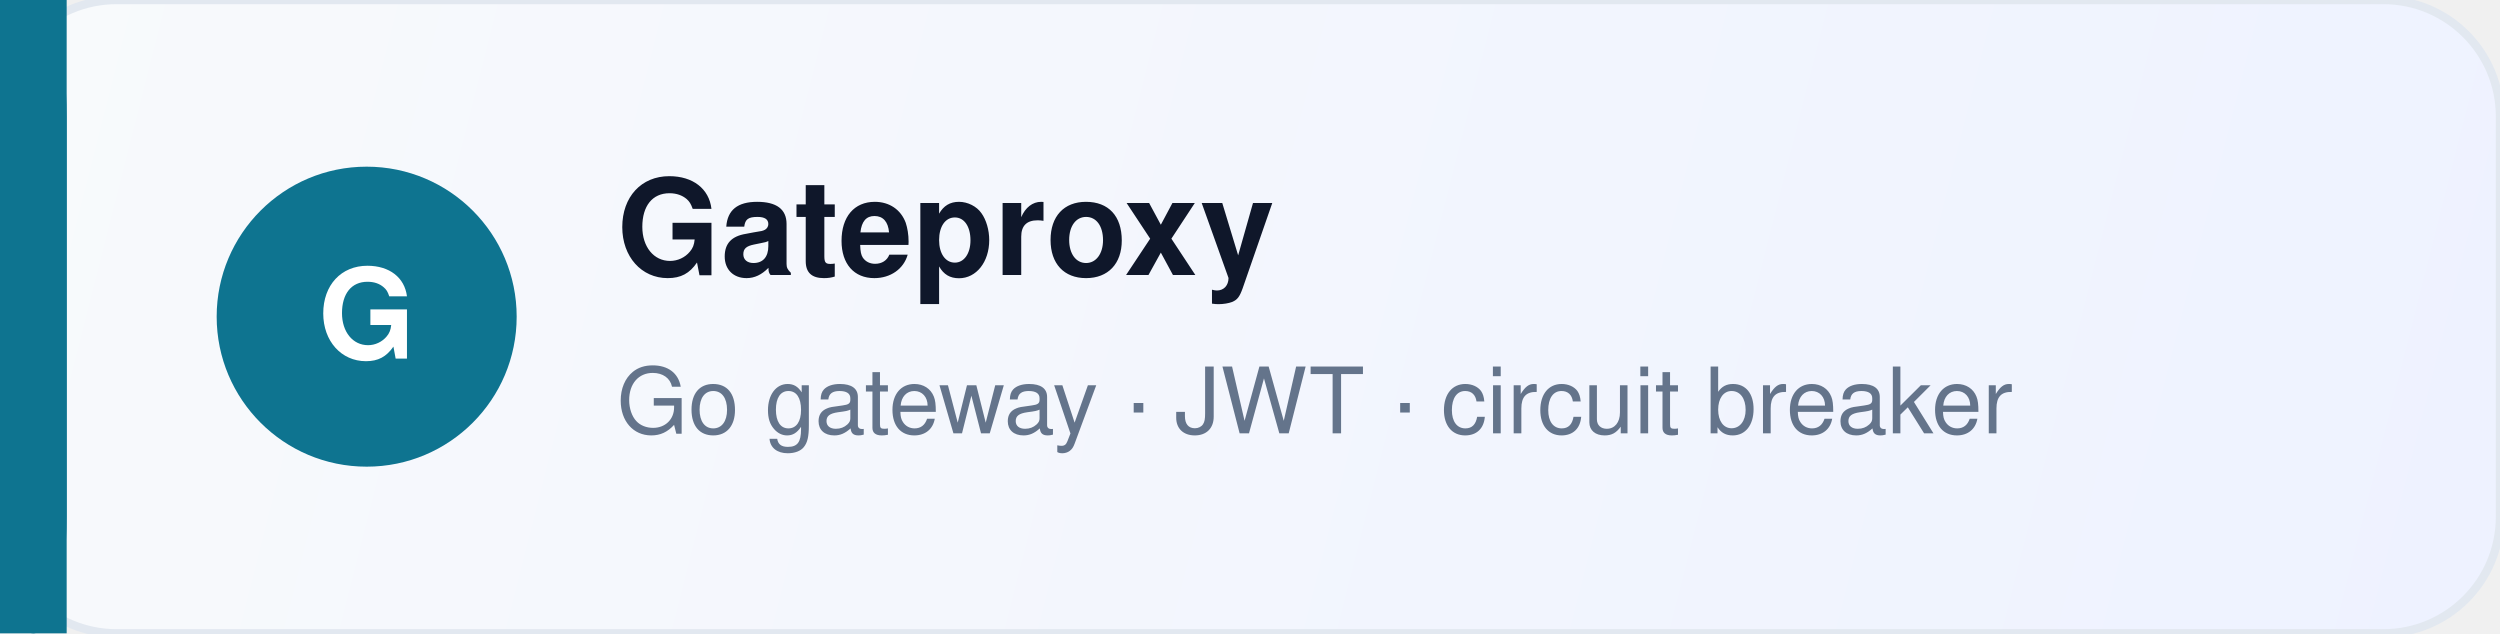
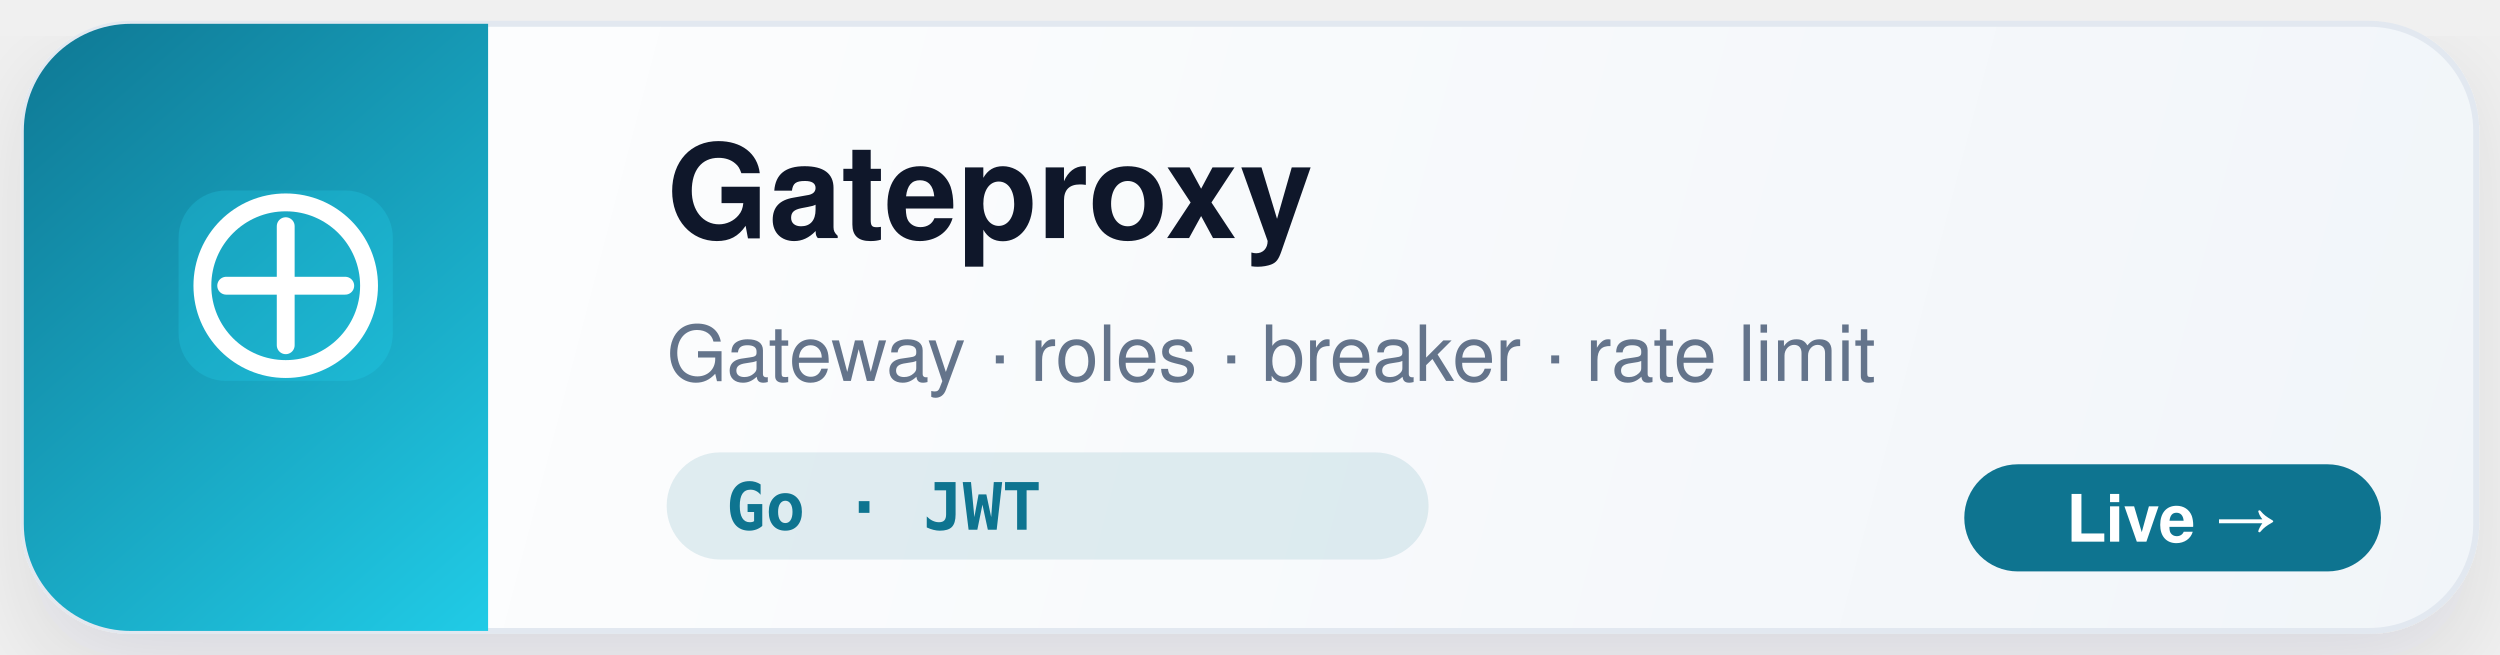
- <svg xmlns="http://www.w3.org/2000/svg" width="300" height="76" viewBox="0 0 300 76" fill="none">
+ <svg xmlns="http://www.w3.org/2000/svg" width="420" height="110" viewBox="0 0 420 110" fill="none">
  <defs>
-     <linearGradient id="g-gateproxy" x1="0" y1="0" x2="300" y2="76" gradientUnits="userSpaceOnUse">
-       <stop stop-color="#F8FAFC" />
-       <stop offset="1" stop-color="#EEF2FF" />
+     <linearGradient id="bg-gateproxy" x1="0" y1="0" x2="420" y2="110" gradientUnits="userSpaceOnUse">
+       <stop stop-color="#FFFFFF" />
+       <stop offset="1" stop-color="#F1F5F9" />
    </linearGradient>
+     <linearGradient id="panel-gateproxy" x1="0" y1="0" x2="96" y2="110" gradientUnits="userSpaceOnUse">
+       <stop stop-color="#0E7490" />
+       <stop offset="1" stop-color="#22D3EE" />
+     </linearGradient>
+     <filter id="sh-gateproxy" x="-10%" y="-20%" width="130%" height="160%">
+       <feDropShadow dx="0" dy="6" stdDeviation="8" flood-color="#0F172A" flood-opacity="0.10" />
+     </filter>
  </defs>
-   <rect width="300" height="76" rx="14" fill="url(#g-gateproxy)" stroke="#E2E8F0" />
-   <rect x="0" y="0" width="8" height="76" rx="14" fill="#0E7490" />
-   <rect x="0" y="0" width="8" height="76" fill="#0E7490" />
-   <circle cx="44" cy="38" r="18" fill="#0E7490" />
-   <text x="44" y="43" text-anchor="middle" fill="#fff" font-family="Segoe UI, Helvetica, Arial, sans-serif" font-size="15" font-weight="700">G</text>
-   <text x="74" y="33" fill="#0F172A" font-family="Segoe UI, Helvetica, Arial, sans-serif" font-size="16" font-weight="700">Gateproxy</text>
-   <text x="74" y="52" fill="#64748B" font-family="Segoe UI, Helvetica, Arial, sans-serif" font-size="11">Go gateway · JWT · circuit breaker</text>
+   <rect x="4" y="4" width="412" height="102" rx="18" fill="url(#bg-gateproxy)" stroke="#E2E8F0" filter="url(#sh-gateproxy)" />
+   <path d="M4 22c0-9.94 8.06-18 18-18h60v102H22c-9.94 0-18-8.06-18-18V22z" fill="url(#panel-gateproxy)" />
+   <rect x="30" y="32" width="36" height="32" rx="8" fill="#22D3EE" opacity="0.25" />
+   <path d="M38 48h20M48 38v20" stroke="#fff" stroke-width="3" stroke-linecap="round" />
+   <circle cx="48" cy="48" r="14" stroke="#fff" stroke-width="3" fill="none" />
+   <text x="112" y="40" fill="#0F172A" font-family="Segoe UI, Helvetica, Arial, sans-serif" font-size="22" font-weight="700">Gateproxy</text>
+   <text x="112" y="64" fill="#64748B" font-family="Segoe UI, Helvetica, Arial, sans-serif" font-size="13">Gateway · roles · breaker · rate limit</text>
+   <rect x="112" y="76" width="128" height="18" rx="9" fill="#0E7490" opacity="0.12" />
+   <text x="122" y="89" fill="#0E7490" font-family="ui-monospace, SFMono-Regular, Menlo, monospace" font-size="11" font-weight="600">Go · JWT</text>
+   <rect x="330" y="78" width="70" height="18" rx="9" fill="#0E7490" />
+   <text x="365" y="91" text-anchor="middle" fill="#FFFFFF" font-family="Segoe UI, Helvetica, Arial, sans-serif" font-size="11" font-weight="700">Live →</text>
</svg>
